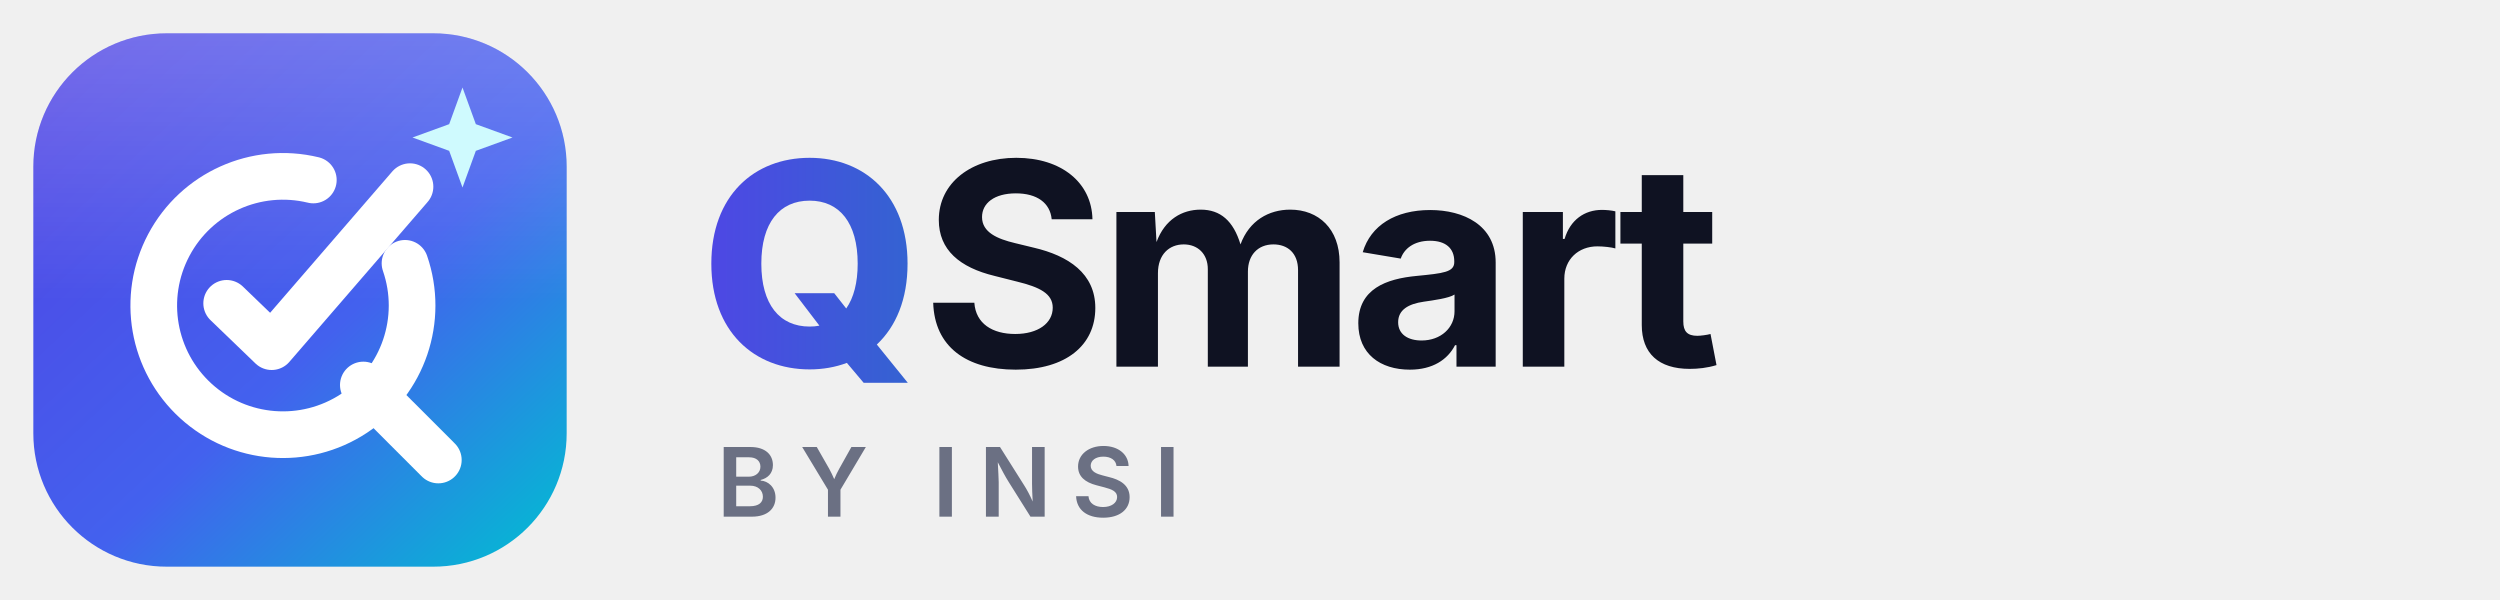
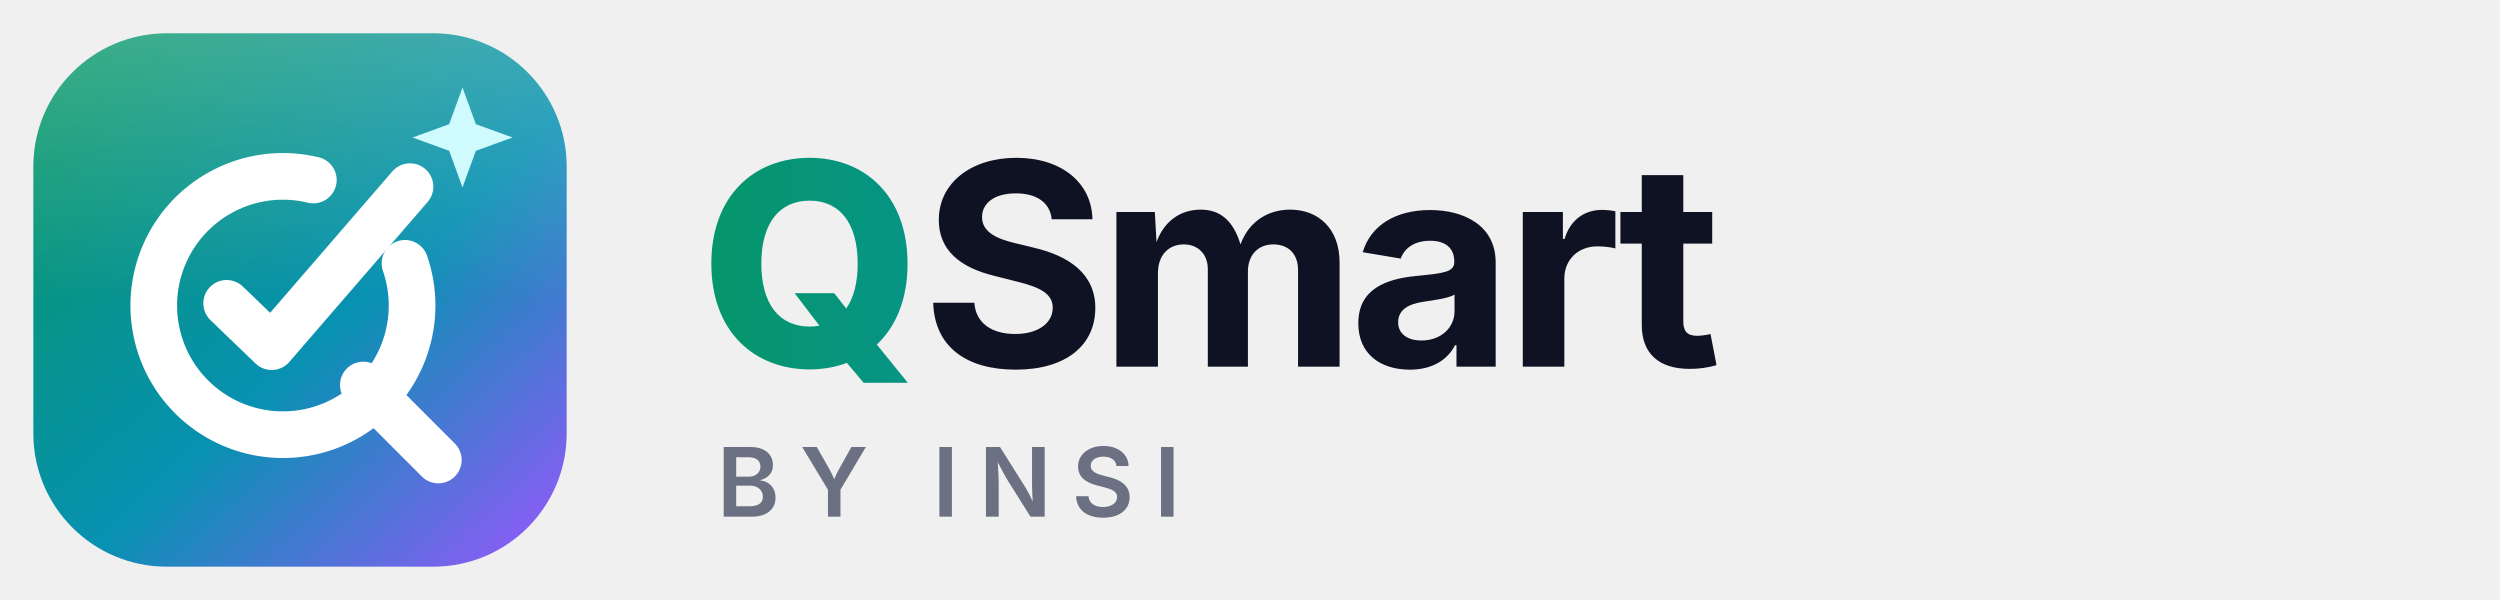
<svg xmlns="http://www.w3.org/2000/svg" viewBox="0 0 300 72" role="img" aria-label="QSmart by Insi">
  <defs>
    <linearGradient id="qs-g" x1="6" y1="4" x2="60" y2="62" gradientUnits="userSpaceOnUse">
-       <stop offset="0" stop-color="#4F46E5" />
-       <stop offset="0.55" stop-color="#4361EE" />
-       <stop offset="1" stop-color="#06B6D4" />
+       <stop offset="0" stop-color="#059669" />
+       <stop offset="0.55" stop-color="#0891B2" />
+       <stop offset="1" stop-color="#8B5CF6" />
    </linearGradient>
    <linearGradient id="qs-b" x1="0" y1="0" x2="0" y2="64" gradientUnits="userSpaceOnUse">
      <stop offset="0" stop-color="#FFFFFF" stop-opacity=".22" />
      <stop offset=".5" stop-color="#FFFFFF" stop-opacity="0" />
    </linearGradient>
    <linearGradient id="qs-t" x1="84" y1="0" x2="150" y2="0" gradientUnits="userSpaceOnUse">
-       <stop offset="0" stop-color="#4F46E5" />
+       <stop offset="0" stop-color="#059669" />
      <stop offset="1" stop-color="#0891B2" />
    </linearGradient>
  </defs>
  <g transform="translate(4 4)">
    <rect width="64" height="64" rx="16" fill="url(#qs-g)" />
    <rect width="64" height="64" rx="16" fill="url(#qs-b)" />
    <path d="M44.6 27.6 A15.5 15.5 0 1 1 33.6 17.6" fill="none" stroke="#FFFFFF" stroke-width="5.6" stroke-linecap="round" />
    <path d="M39.6 42.2 L48.6 51.2" fill="none" stroke="#FFFFFF" stroke-width="5.6" stroke-linecap="round" />
    <path d="M23.2 32.4 L28.6 37.6 L45.2 18.4" fill="none" stroke="#FFFFFF" stroke-width="5.6" stroke-linecap="round" stroke-linejoin="round" />
    <path d="M51.5 6.5 L53.1 10.9 L57.5 12.5 L53.1 14.1 L51.5 18.5 L49.9 14.1 L45.5 12.5 L49.9 10.9 Z" fill="#CFFAFE" />
  </g>
  <text x="84" y="44" font-family="Inter, 'Segoe UI', Arial, sans-serif" font-size="34" font-weight="800" letter-spacing="-1" fill="url(#qs-t)">Q<tspan fill="#0F1222" font-weight="700">Smart</tspan>
  </text>
  <text x="86" y="62" font-family="Inter, 'Segoe UI', Arial, sans-serif" font-size="11.5" font-weight="600" letter-spacing="2.4" fill="#6B7083">BY INSI</text>
</svg>
